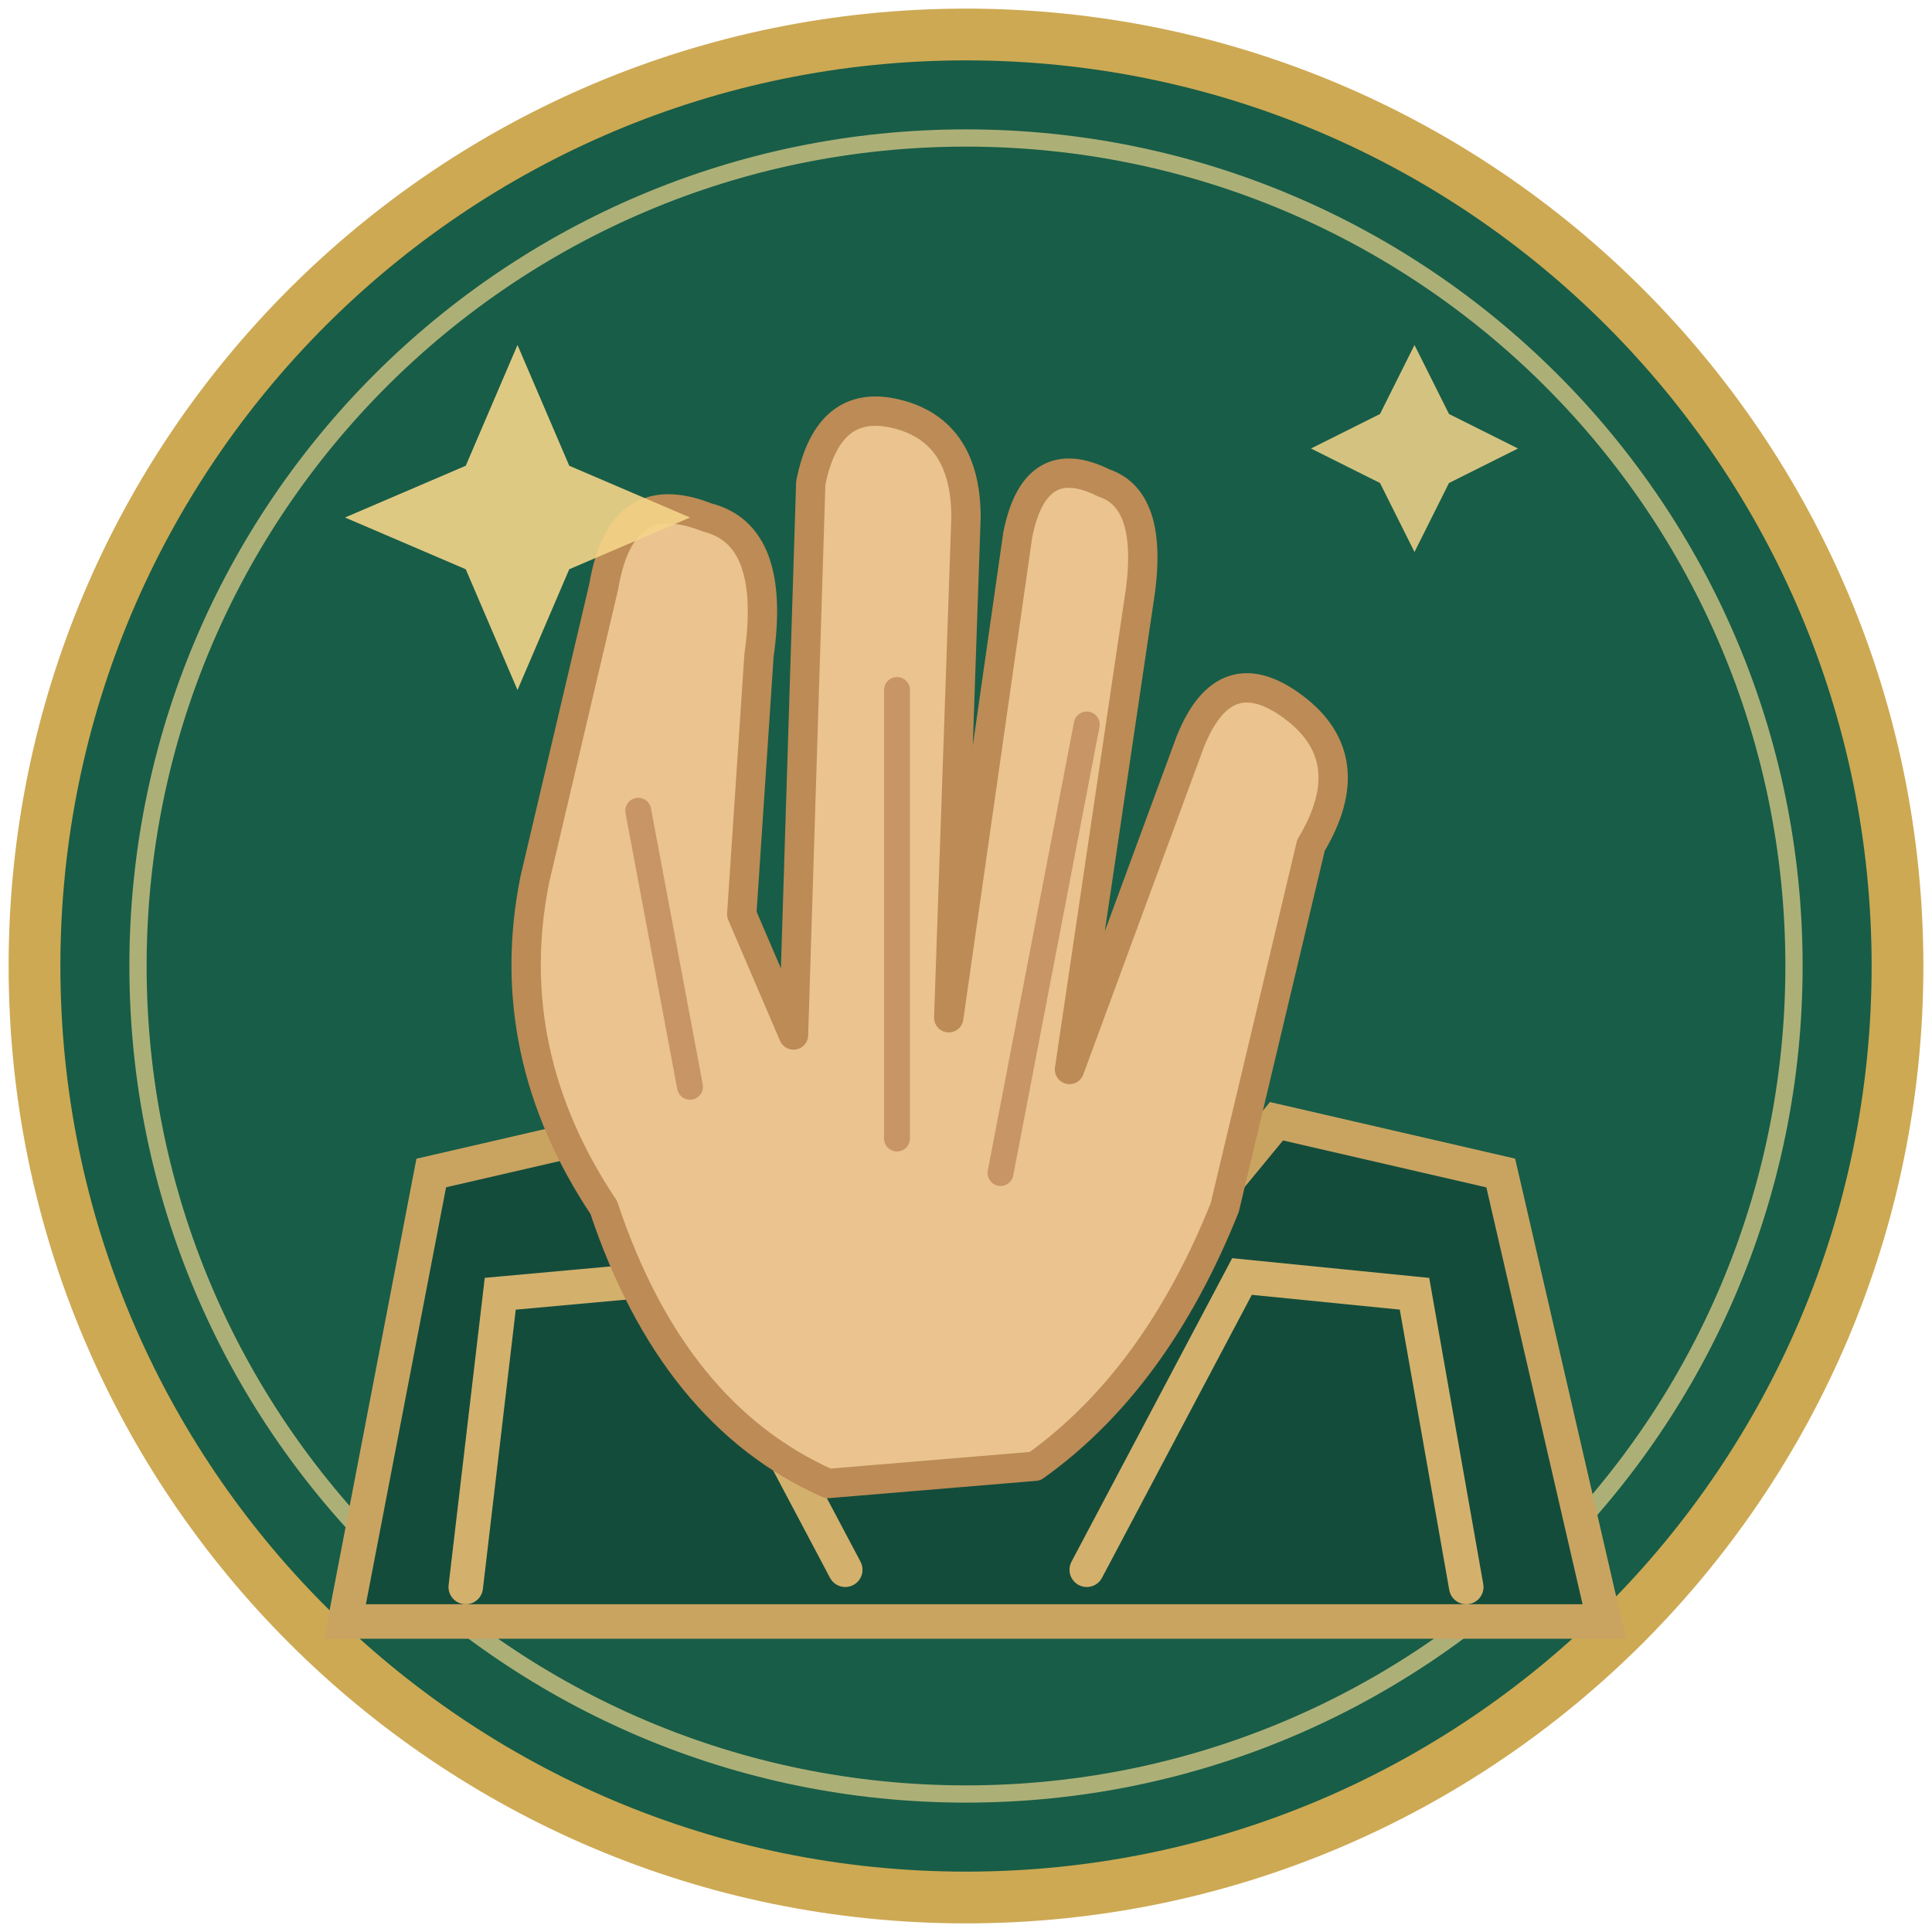
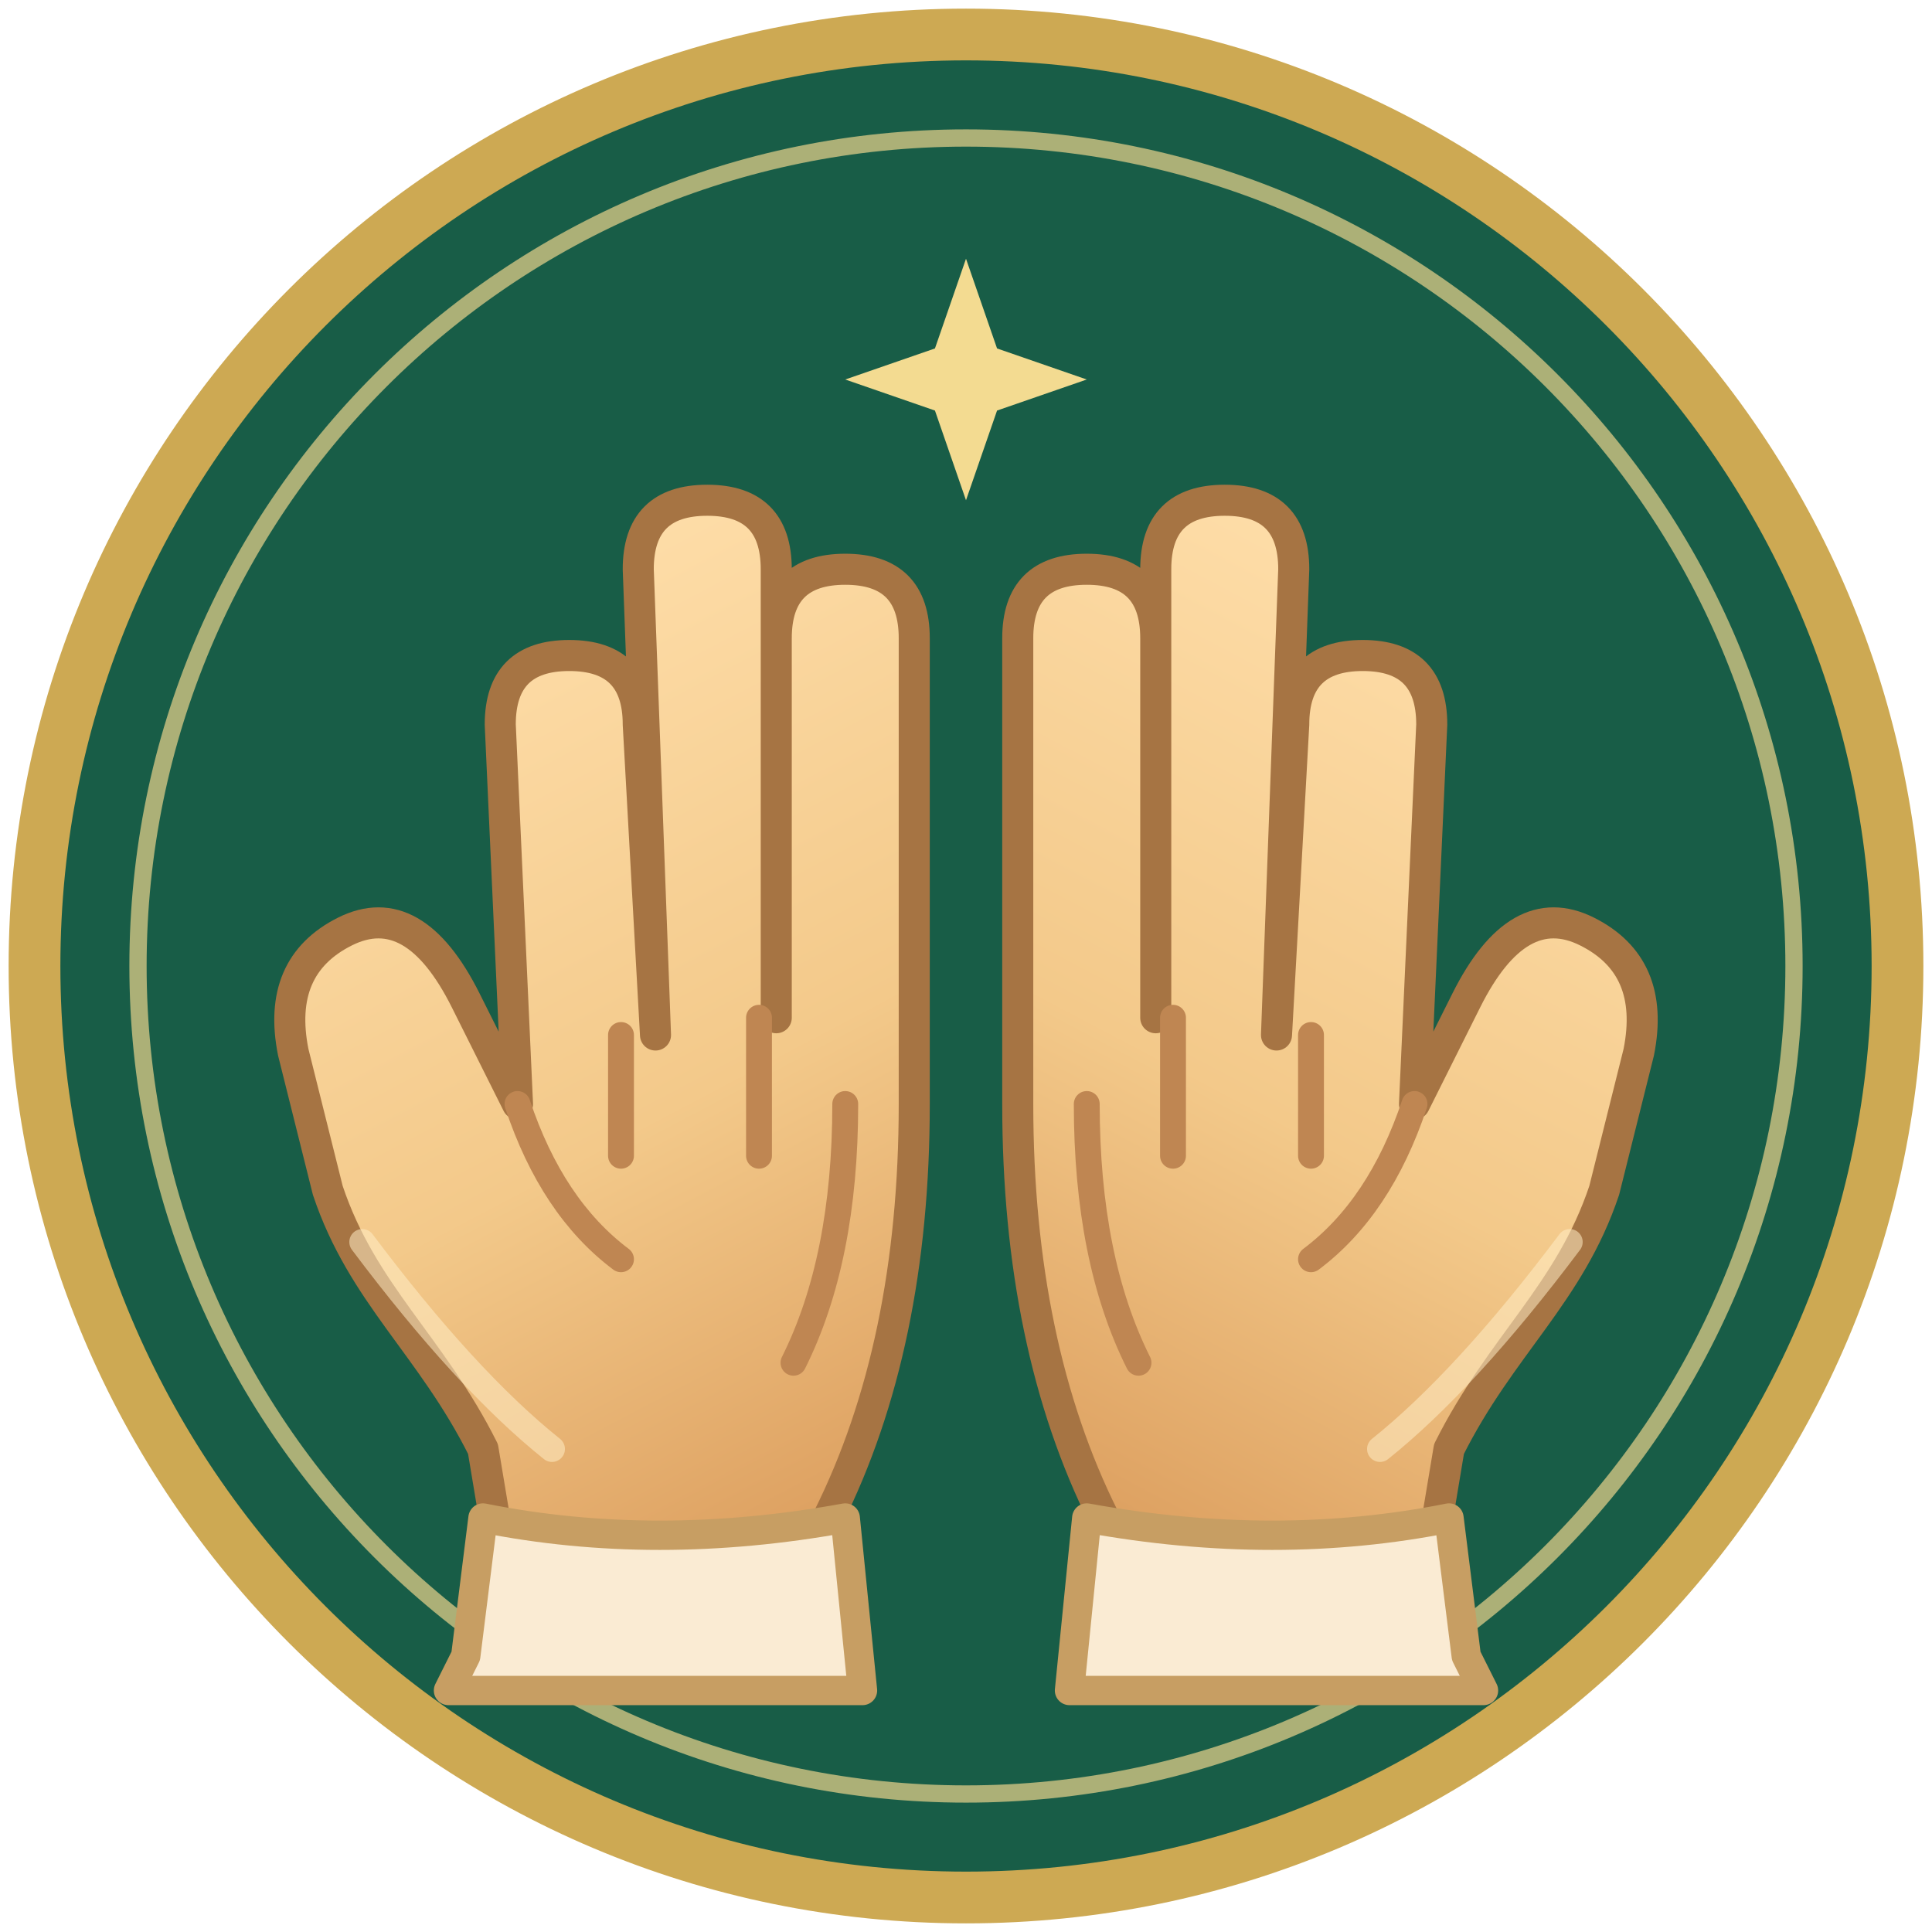
- <svg xmlns="http://www.w3.org/2000/svg" width="112" height="112" viewBox="0 0 112 112" fill="none" role="img" aria-label="Raised hands in dua after prayer">
+ <svg xmlns="http://www.w3.org/2000/svg" width="112" height="112" viewBox="0 0 112 112" fill="none" role="img" aria-label="Two raised hands in dua after prayer">
  <defs>
    <radialGradient id="bg" cx="0" cy="0" r="1" gradientTransform="translate(42 27) rotate(55) scale(103)">
      <stop stop-color="#27785B" />
      <stop offset="1" stop-color="#073F32" />
    </radialGradient>
+     <linearGradient id="skin" x1="24" y1="35" x2="53" y2="90" gradientUnits="userSpaceOnUse">
+       <stop stop-color="#FFDFAB" />
+       <stop offset=".55" stop-color="#F3C98A" />
+       <stop offset="1" stop-color="#DB9C5C" />
+     </linearGradient>
  </defs>
  <circle cx="56" cy="56" r="54" fill="url(#bg)" stroke="#CDA953" stroke-width="3" />
  <circle cx="56" cy="56" r="48" stroke="#EBD48C" stroke-opacity=".7" stroke-width="1" />
-   <path d="M20 94L25 68L38 65L50 82L60 82L74 65L87 68L93 94Z" fill="#144C3B" stroke="#C9A461" stroke-width="2" />
-   <path d="M27 92L29 75L40 74L49 91M85 92L82 75L72 74L63 91" stroke="#D3B16C" stroke-width="2" stroke-linecap="round" />
-   <path d="M35 70Q29 61 31 51L35 34Q36 28 41 30Q45 31 44 38L43 53L46 60L47 28Q48 23 52 24Q56 25 56 30L55 59L59 31Q60 26 64 28Q67 29 66 35L62 62L69 43Q71 38 75 41Q79 44 76 49L71 70Q67 80 60 85L48 86Q39 82 35 70Z" fill="#EAC38F" stroke="#BD8B55" stroke-width="1.7" stroke-linejoin="round" />
-   <path d="M37 47L40 63M52 40L52 66M63 42L58 68" stroke="#BB8558" stroke-width="1.5" opacity=".75" stroke-linecap="round" />
-   <path d="M27 27L30 20L33 27L40 30L33 33L30 40L27 33L20 30Z" fill="#F4D58A" opacity=".9" />
-   <path d="M80 24L82 20L84 24L88 26L84 28L82 32L80 28L76 26Z" fill="#F4D58A" opacity=".85" />
+   <g stroke-linejoin="round" stroke-linecap="round">
+     <g id="onehand" transform="translate(-3 0)">
+       <path d="M33 96L31 84C28 78 24 75 22 69L20 61Q19 56 23 54Q27 52 30 58L33 64L32 42Q32 38 36 38Q40 38 40 42L41 60L40 33Q40 29 44 29Q48 29 48 33L48 59L48 37Q48 33 52 33Q56 33 56 37L56 64Q56 78 51 88L50 96Z" fill="url(#skin)" stroke="#A67443" stroke-width="1.8" />
+       <path d="M33 64Q35 70 39 73M39 60L39 67M47 59L47 67M52 64Q52 73 49 79" stroke="#BF8652" stroke-width="1.5" />
+       <path d="M24 72Q30 80 35 84" stroke="#FFEDC5" stroke-width="1.5" opacity=".55" />
+       <path d="M30 96L31 88Q41 90 52 88L53 98H29Z" fill="#FAEBD3" stroke="#C79E63" stroke-width="1.7" />
+     </g>
+     <use href="#onehand" transform="translate(112 0) scale(-1 1)" />
+   </g>
+   <path d="M56 15L57.8 20.2L63 22L57.8 23.8L56 29L54.2 23.8L49 22L54.2 20.2Z" fill="#F3DB91" />
</svg>
